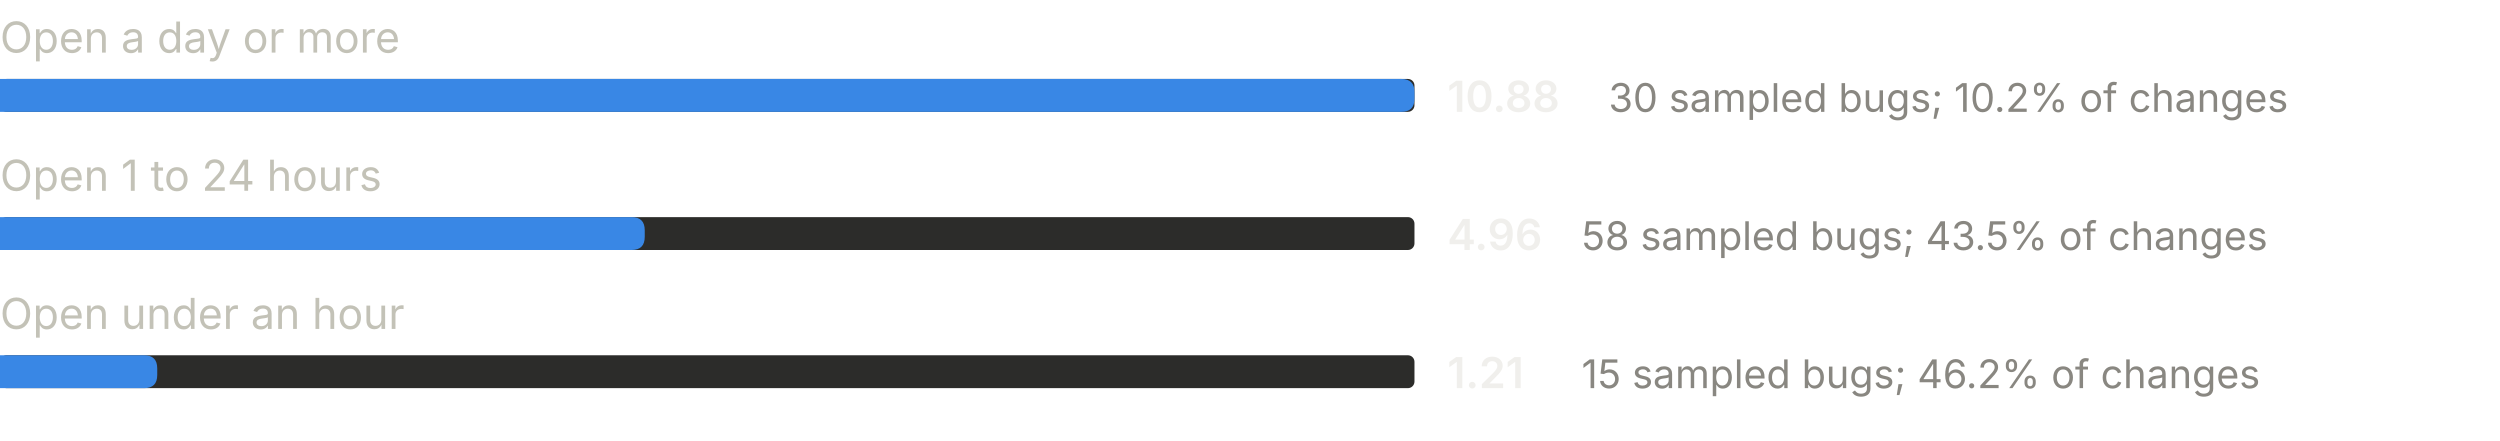
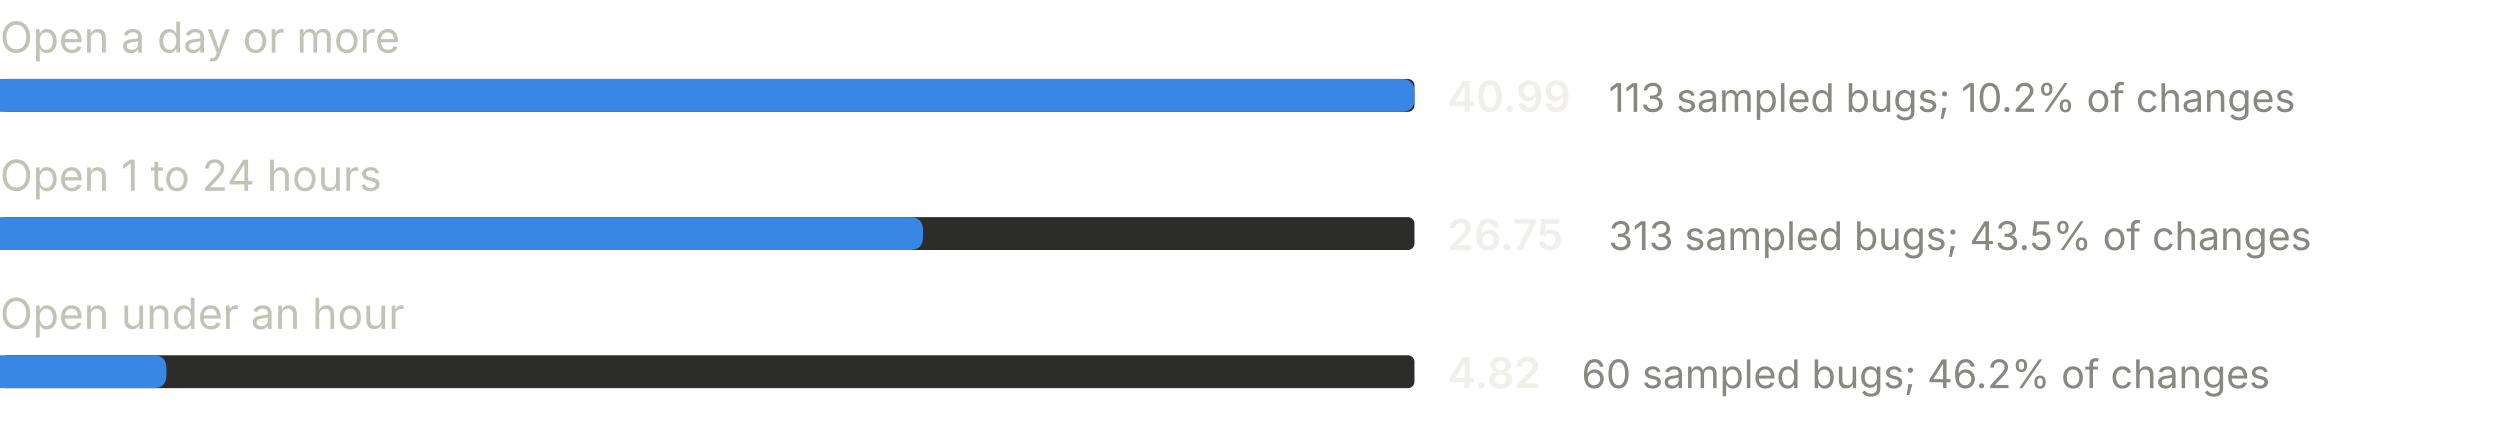
<svg xmlns="http://www.w3.org/2000/svg" width="760" height="134" viewBox="0 0 760 134" role="img" aria-label="Bugs per 100 changes, by how long the pull request was open">
  <text x="0.0" y="16" fill="#c3c2b7" font-size="13" font-weight="400" text-anchor="start" font-family="system-ui, -apple-system, Segoe UI, sans-serif">Open a day or more</text>
  <rect x="0" y="24" width="430" height="10" rx="2" fill="#2c2c2a" />
  <path d="M0,24 H426.0 Q430.0,24 430.0,28 V30 Q430.0,34 426.0,34 H0 Z" fill="#3987e5" />
-   <text x="440.0" y="34" fill="#f0efec" font-size="13" font-weight="600" text-anchor="start" font-family="system-ui, -apple-system, Segoe UI, sans-serif">10.88</text>
-   <text x="489.0" y="34" fill="#898781" font-size="12" font-weight="400" text-anchor="start" font-family="system-ui, -apple-system, Segoe UI, sans-serif">30 sampled bugs; 10.2% of changes</text>
+   <text x="440.0" y="34" fill="#f0efec" font-size="13" font-weight="600" text-anchor="start" font-family="system-ui, -apple-system, Segoe UI, sans-serif">40.99</text>
+   <text x="489.0" y="34" fill="#898781" font-size="12" font-weight="400" text-anchor="start" font-family="system-ui, -apple-system, Segoe UI, sans-serif">113 sampled bugs; 10.2% of changes</text>
  <text x="0.0" y="58" fill="#c3c2b7" font-size="13" font-weight="400" text-anchor="start" font-family="system-ui, -apple-system, Segoe UI, sans-serif">Open 1 to 24 hours</text>
  <rect x="0" y="66" width="430" height="10" rx="2" fill="#2c2c2a" />
-   <path d="M0,66 H192.0 Q196.0,66 196.0,70 V72 Q196.0,76 192.0,76 H0 Z" fill="#3987e5" />
-   <text x="440.0" y="76" fill="#f0efec" font-size="13" font-weight="600" text-anchor="start" font-family="system-ui, -apple-system, Segoe UI, sans-serif">4.96</text>
-   <text x="480.8" y="76" fill="#898781" font-size="12" font-weight="400" text-anchor="start" font-family="system-ui, -apple-system, Segoe UI, sans-serif">58 sampled bugs; 43.5% of changes</text>
+   <path d="M0,66 H276.6 Q280.6,66 280.6,70 V72 Q280.6,76 276.6,76 H0 Z" fill="#3987e5" />
+   <text x="440.0" y="76" fill="#f0efec" font-size="13" font-weight="600" text-anchor="start" font-family="system-ui, -apple-system, Segoe UI, sans-serif">26.75</text>
+   <text x="489.0" y="76" fill="#898781" font-size="12" font-weight="400" text-anchor="start" font-family="system-ui, -apple-system, Segoe UI, sans-serif">313 sampled bugs; 43.5% of changes</text>
  <text x="0.0" y="100" fill="#c3c2b7" font-size="13" font-weight="400" text-anchor="start" font-family="system-ui, -apple-system, Segoe UI, sans-serif">Open under an hour</text>
  <rect x="0" y="108" width="430" height="10" rx="2" fill="#2c2c2a" />
-   <path d="M0,108 H43.8 Q47.8,108 47.8,112 V114 Q47.8,118 43.8,118 H0 Z" fill="#3987e5" />
-   <text x="440.0" y="118" fill="#f0efec" font-size="13" font-weight="600" text-anchor="start" font-family="system-ui, -apple-system, Segoe UI, sans-serif">1.21</text>
-   <text x="480.8" y="118" fill="#898781" font-size="12" font-weight="400" text-anchor="start" font-family="system-ui, -apple-system, Segoe UI, sans-serif">15 sampled bugs; 46.2% of changes</text>
+   <path d="M0,108 H46.6 Q50.6,108 50.6,112 V114 Q50.6,118 46.6,118 H0 Z" fill="#3987e5" />
+   <text x="440.0" y="118" fill="#f0efec" font-size="13" font-weight="600" text-anchor="start" font-family="system-ui, -apple-system, Segoe UI, sans-serif">4.82</text>
+   <text x="480.8" y="118" fill="#898781" font-size="12" font-weight="400" text-anchor="start" font-family="system-ui, -apple-system, Segoe UI, sans-serif">60 sampled bugs; 46.2% of changes</text>
</svg>
